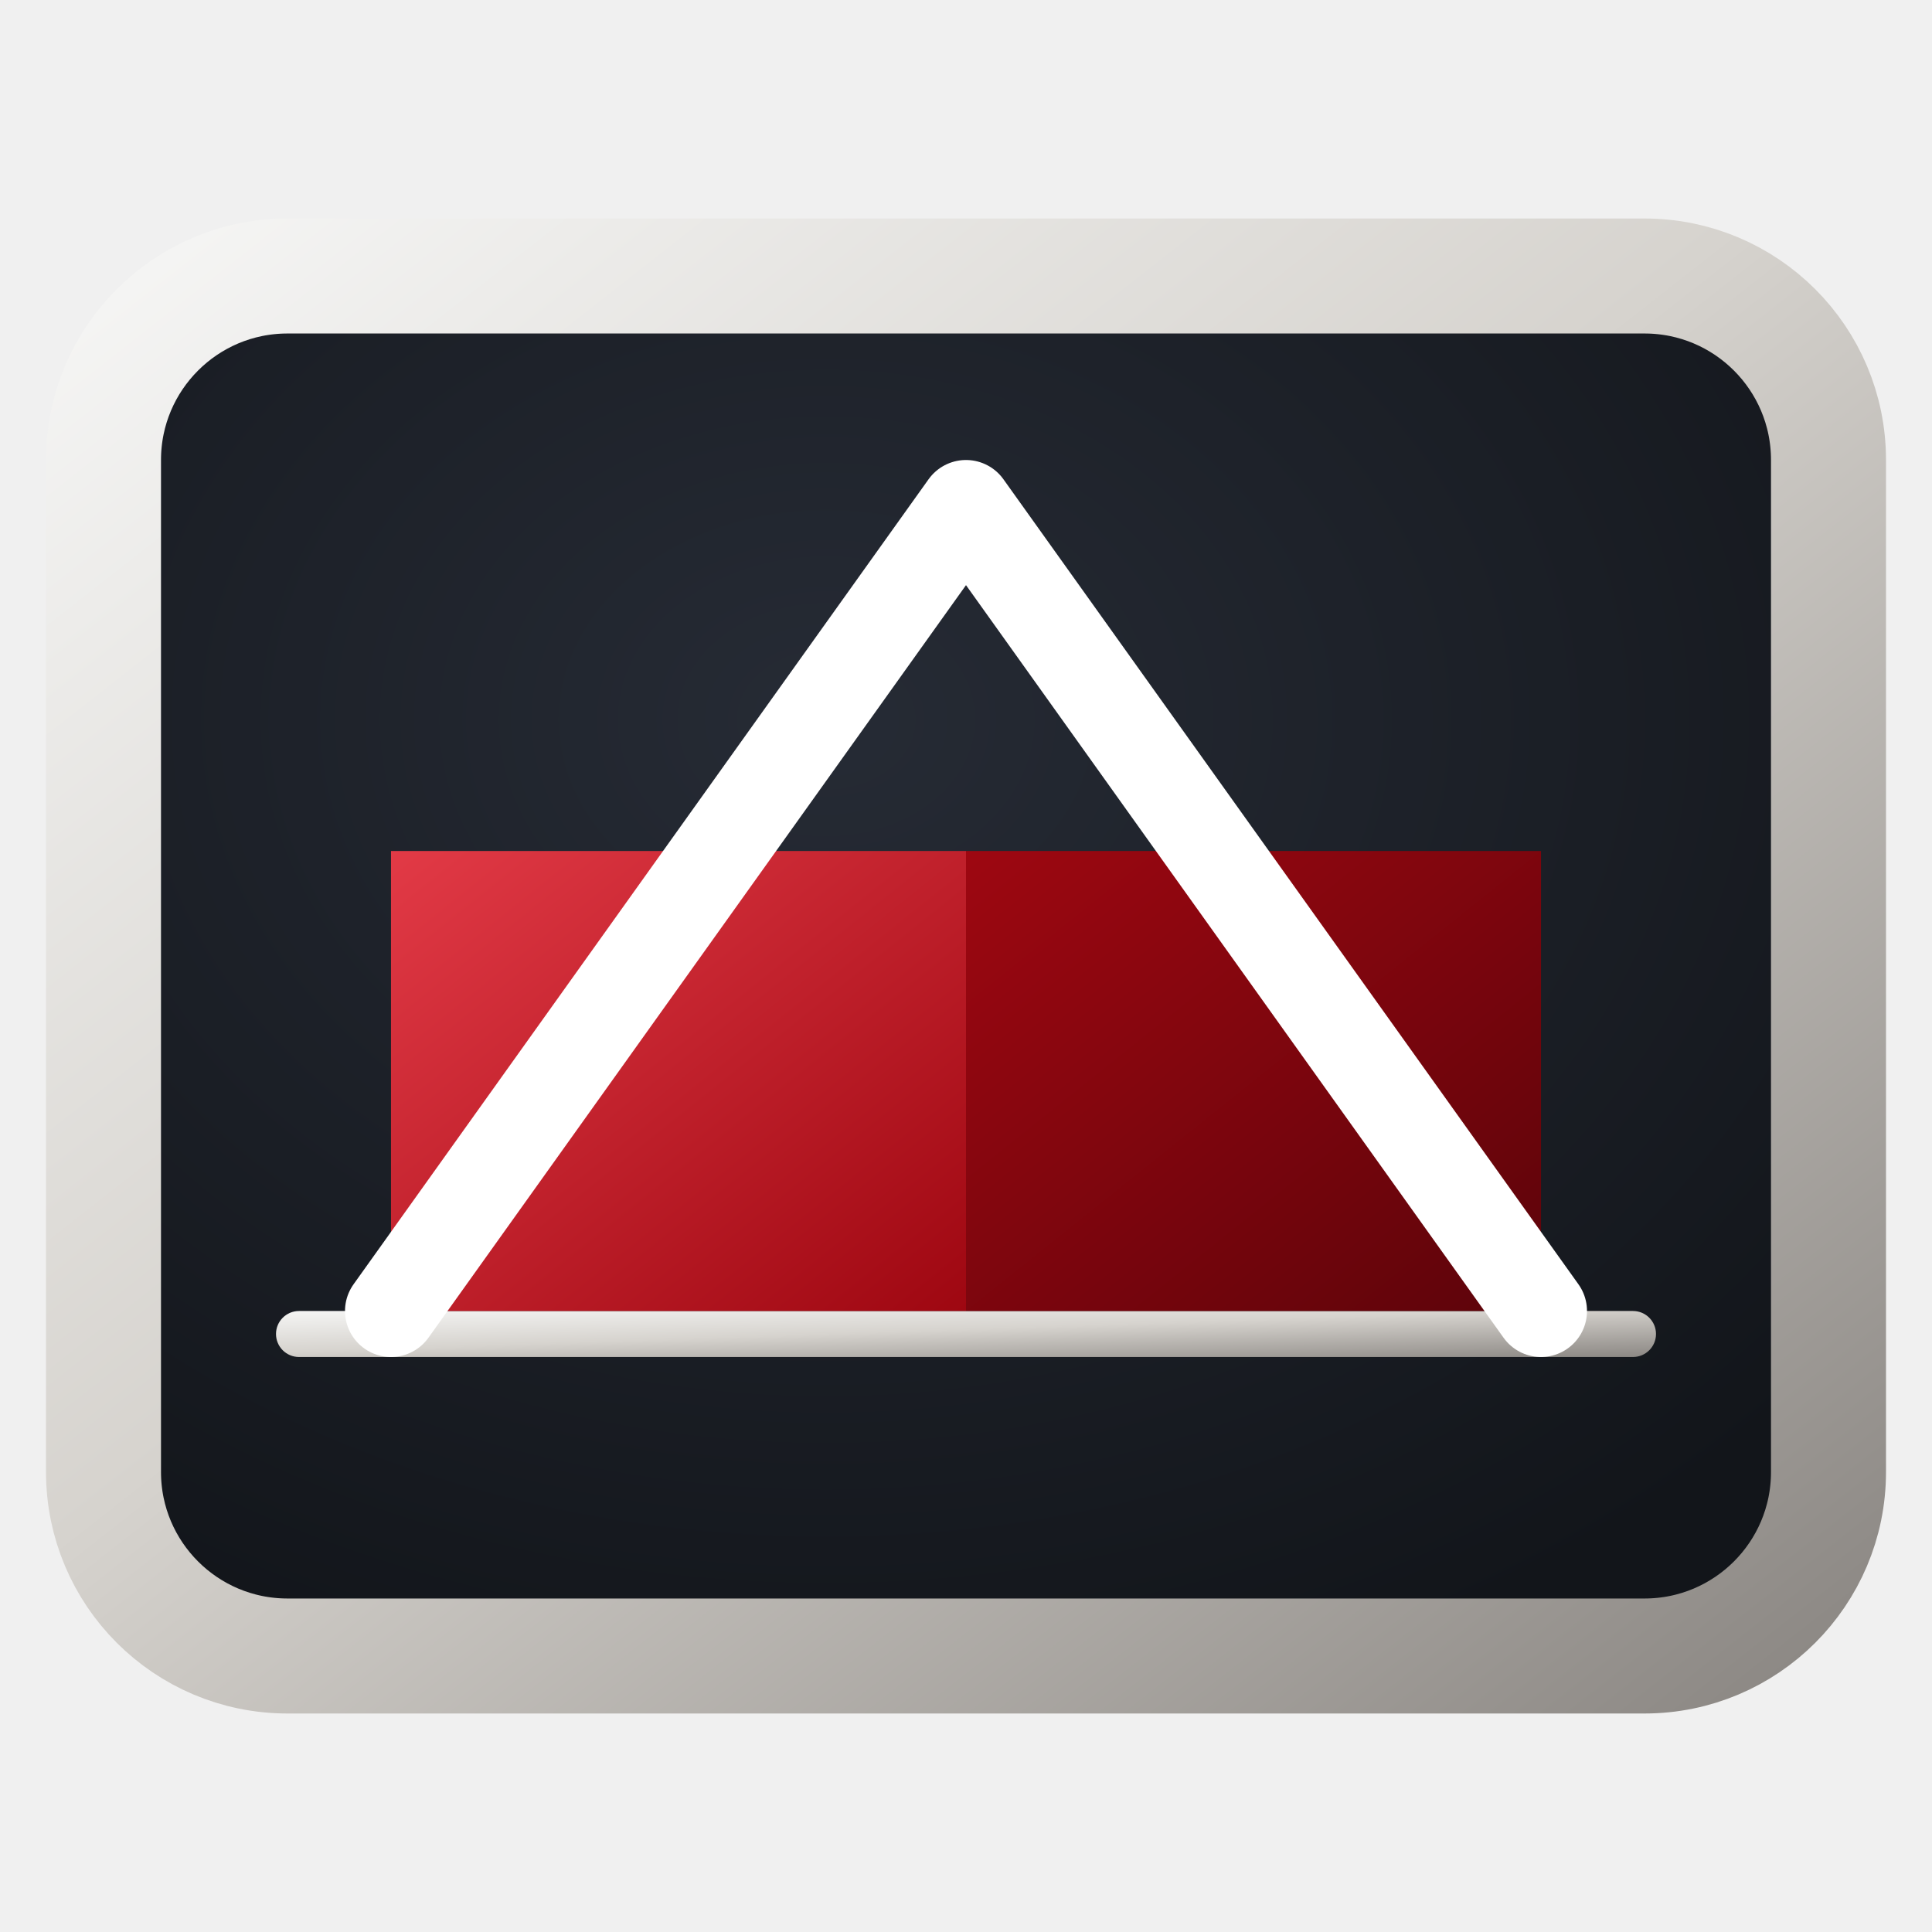
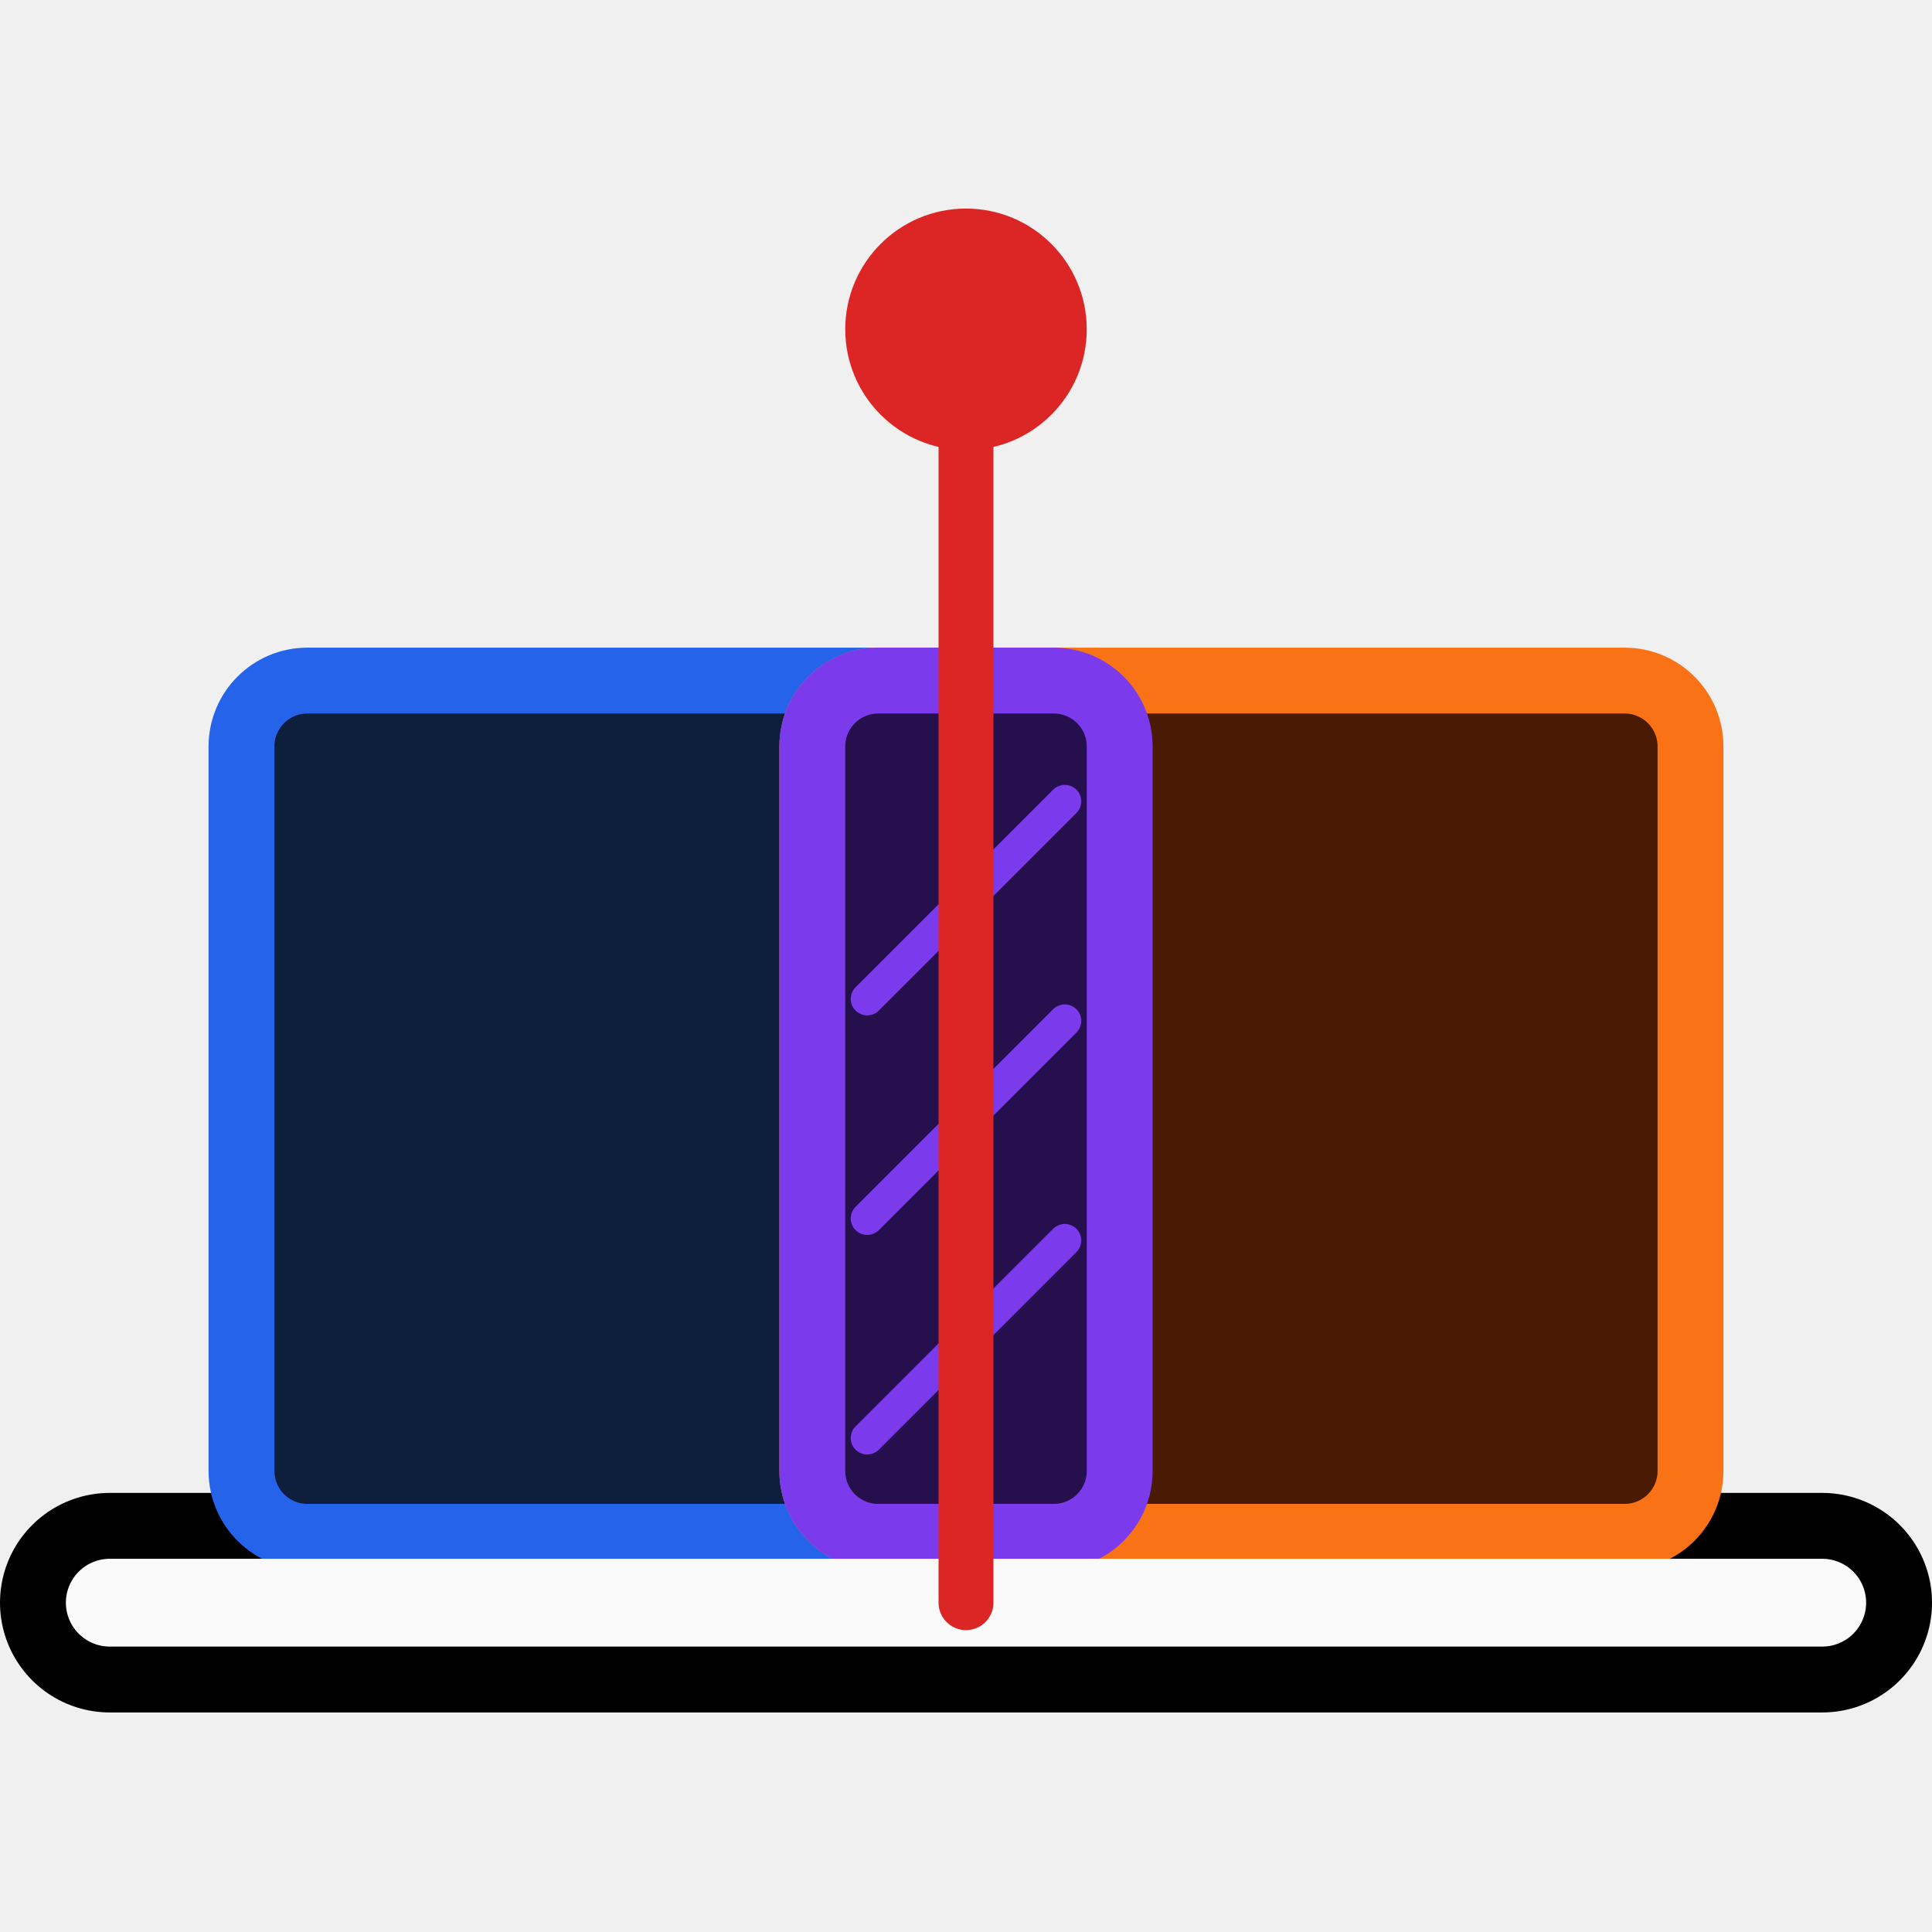
- <svg xmlns="http://www.w3.org/2000/svg" viewBox="88 88 336 336" width="512" height="512">
-   <defs>
-     <radialGradient id="faceGrad" cx="42%" cy="32%" r="75%">
-       <stop offset="0%" stop-color="#262B35" />
-       <stop offset="100%" stop-color="#12151A" />
-     </radialGradient>
-     <linearGradient id="bezelGrad" x1="0" y1="0" x2="1" y2="1">
-       <stop offset="0%" stop-color="#F5F5F4" />
-       <stop offset="45%" stop-color="#D6D3CE" />
-       <stop offset="100%" stop-color="#8C8884" />
-     </linearGradient>
-     <linearGradient id="scarletGrad" x1="0" y1="0" x2="1" y2="1">
-       <stop offset="0%" stop-color="#E23A46" />
-       <stop offset="100%" stop-color="#9E0711" />
-     </linearGradient>
-     <linearGradient id="maroonGrad" x1="0" y1="0" x2="1" y2="1">
-       <stop offset="0%" stop-color="#9E0711" />
-       <stop offset="100%" stop-color="#5C040A" />
-     </linearGradient>
-   </defs>
+ <svg xmlns="http://www.w3.org/2000/svg" viewBox="80 80 352 352" width="512" height="512">
  <g>
-     <rect x="106" y="136" width="300" height="240" rx="32" ry="32" fill="url(#faceGrad)" stroke="url(#bezelGrad)" stroke-width="20" />
-     <rect x="136" y="316" width="240" height="8" rx="4" fill="url(#bezelGrad)" />
-     <rect x="156" y="236" width="100" height="80" fill="url(#scarletGrad)" />
-     <rect x="256" y="236" width="100" height="80" fill="url(#maroonGrad)" />
-     <path d="M156 316 L256 176 L356 316" fill="none" stroke="#FFFFFF" stroke-width="16" stroke-linejoin="round" stroke-linecap="round" />
+     <path d="M100 372H412" stroke="#000000" stroke-width="40" stroke-linecap="round" />
+     <rect x="124" y="204" width="160" height="156" rx="12" fill="#0D1F3C" stroke="#2563EB" stroke-width="12" />
+     <rect x="228" y="204" width="160" height="156" rx="12" fill="#4A1A04" stroke="#F97316" stroke-width="12" />
+     <rect x="228" y="204" width="56" height="156" rx="12" fill="#25104D" stroke="#7C3AED" stroke-width="12" />
+     <path d="M238 262L274 226M238 302L274 266M238 342L274 306" stroke="#7C3AED" stroke-width="6" stroke-linecap="round" />
+     <path d="M100 372H412" stroke="#FAFAFA" stroke-width="16" stroke-linecap="round" />
+     <path d="M256 372V148" stroke="#DC2626" stroke-width="10" stroke-linecap="round" />
+     <circle cx="256" cy="140" r="22" fill="#DC2626" />
  </g>
</svg>
